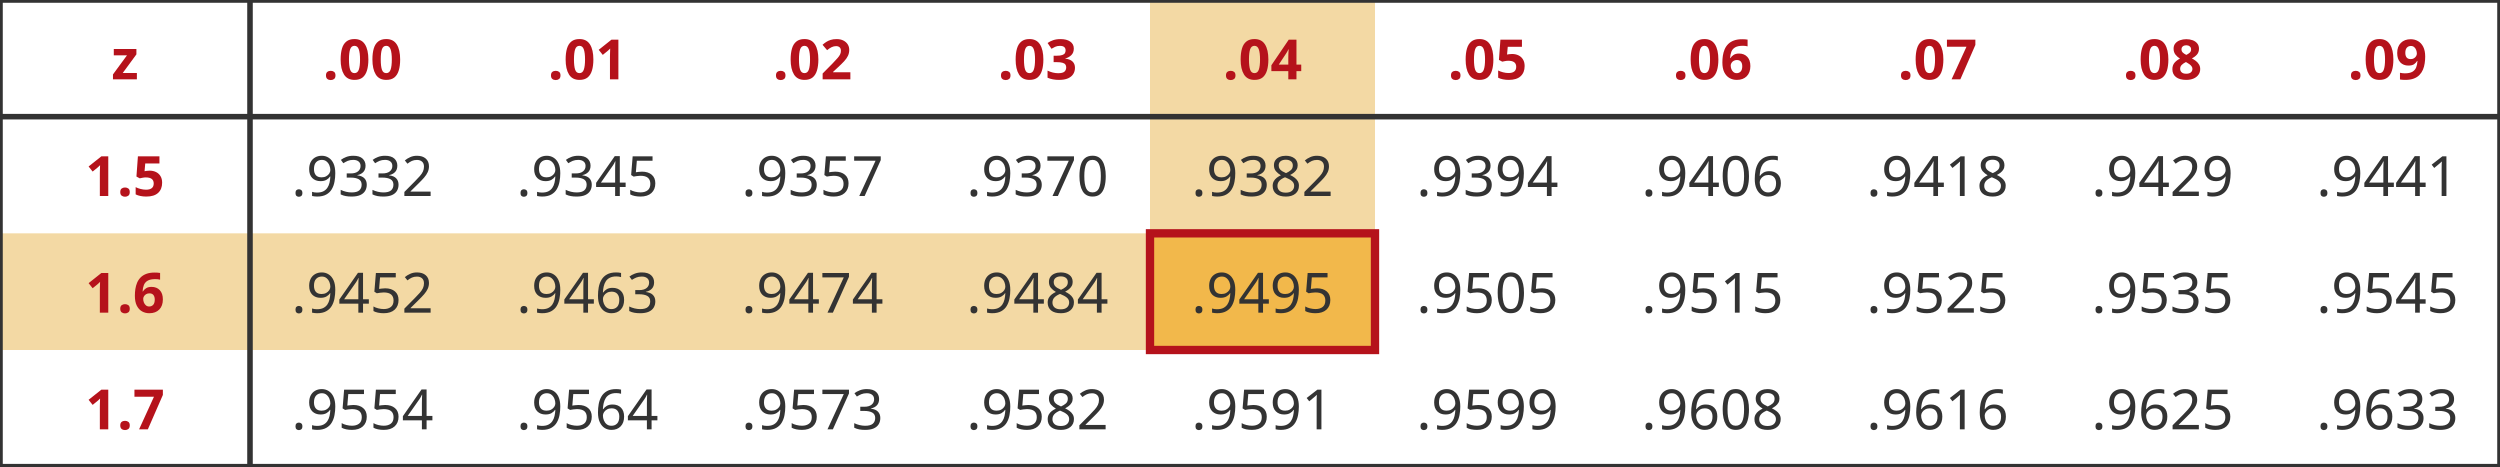
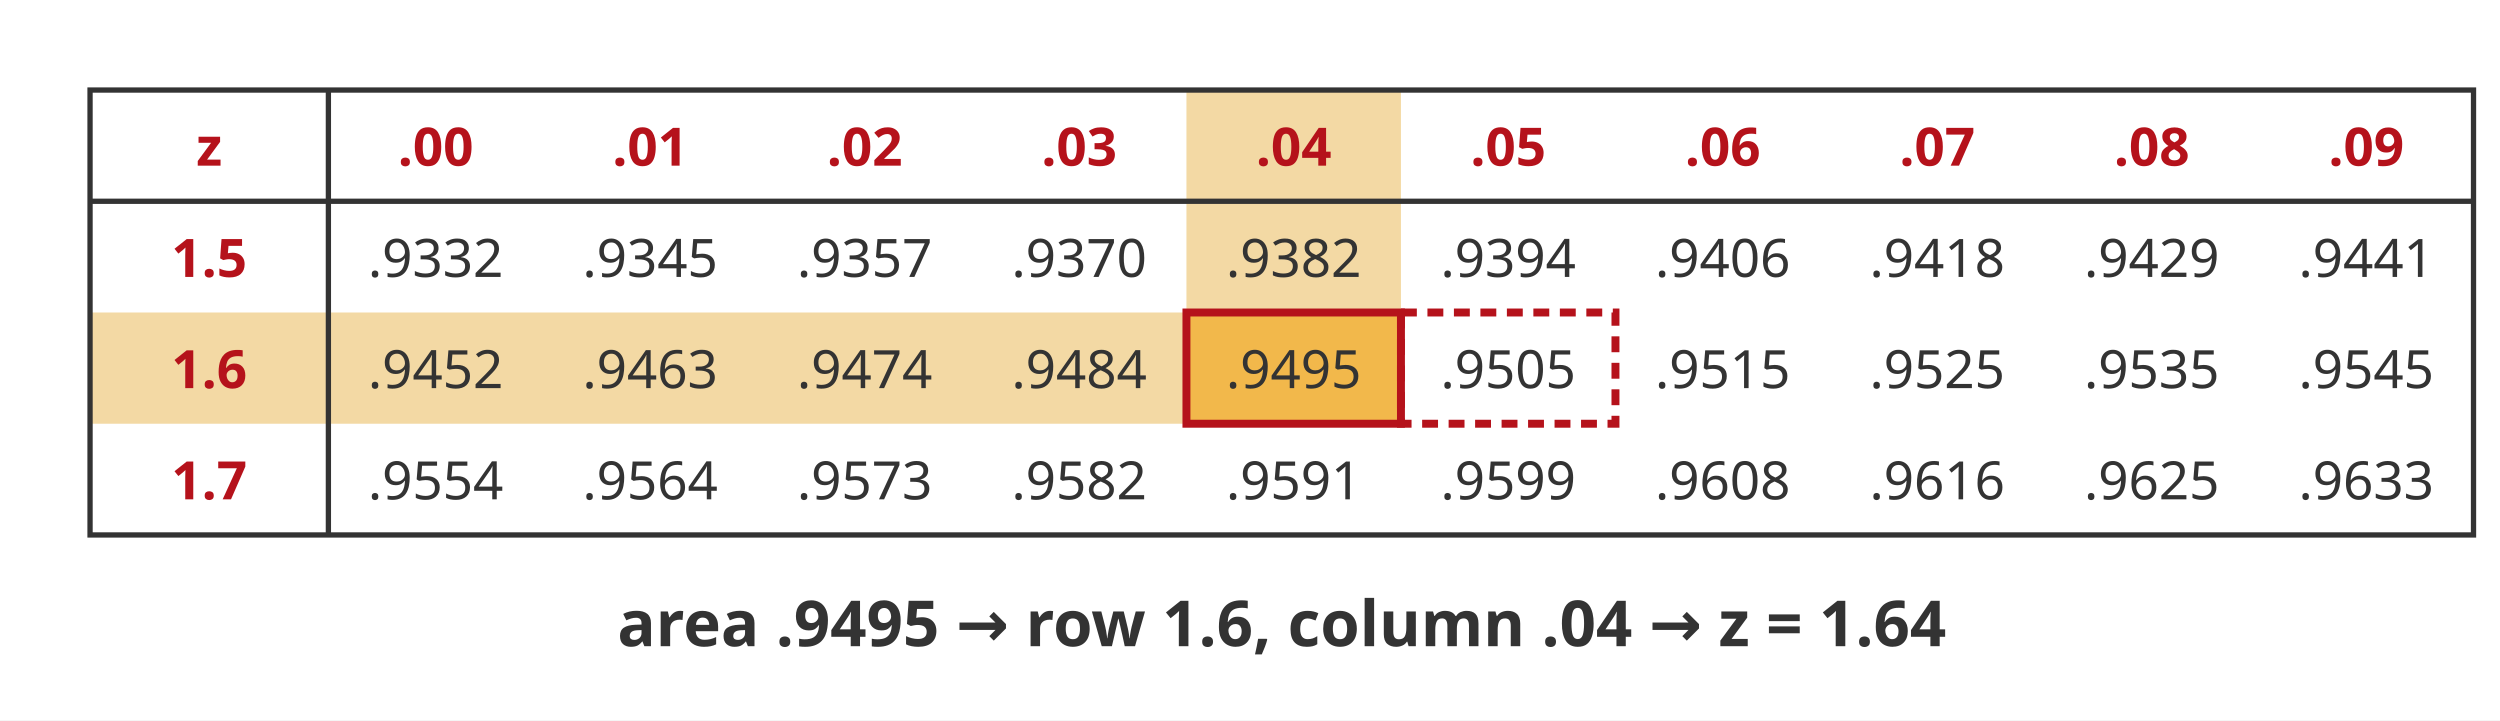
- <svg xmlns="http://www.w3.org/2000/svg" viewBox="0 0 900 168" width="900" height="168" font-family="sans-serif">
+ <svg xmlns="http://www.w3.org/2000/svg" viewBox="-34 -34 944 272" width="944" height="272" font-family="sans-serif">
+   <rect x="-34" y="-34" width="944" height="272" fill="white" />
  <rect width="900" height="168" fill="white" />
  <rect x="0" y="84" width="495.0" height="42" fill="#f3d9a4" />
  <rect x="414.0" y="0" width="81.0" height="126" fill="#f3d9a4" />
  <rect x="414.0" y="84" width="81.0" height="42" fill="#f2b84b" stroke="#b5121b" stroke-width="3" />
  <rect x="0" y="0" width="900" height="168" fill="none" stroke="#333" stroke-width="2" />
  <line x1="0" y1="42" x2="900" y2="42" stroke="#333" stroke-width="2" />
  <line x1="90" y1="0" x2="90" y2="168" stroke="#333" stroke-width="2" />
  <text x="45.0" y="28.56" font-size="20" font-weight="bold" text-anchor="middle" fill="#b5121b">z</text>
  <text x="130.5" y="28.56" font-size="20" font-weight="bold" text-anchor="middle" fill="#b5121b">.00</text>
  <text x="211.5" y="28.56" font-size="20" font-weight="bold" text-anchor="middle" fill="#b5121b">.01</text>
  <text x="292.5" y="28.56" font-size="20" font-weight="bold" text-anchor="middle" fill="#b5121b">.02</text>
  <text x="373.5" y="28.56" font-size="20" font-weight="bold" text-anchor="middle" fill="#b5121b">.03</text>
  <text x="454.5" y="28.56" font-size="20" font-weight="bold" text-anchor="middle" fill="#b5121b">.04</text>
  <text x="535.5" y="28.56" font-size="20" font-weight="bold" text-anchor="middle" fill="#b5121b">.05</text>
  <text x="616.5" y="28.56" font-size="20" font-weight="bold" text-anchor="middle" fill="#b5121b">.06</text>
  <text x="697.5" y="28.56" font-size="20" font-weight="bold" text-anchor="middle" fill="#b5121b">.07</text>
  <text x="778.5" y="28.56" font-size="20" font-weight="bold" text-anchor="middle" fill="#b5121b">.08</text>
  <text x="859.5" y="28.56" font-size="20" font-weight="bold" text-anchor="middle" fill="#b5121b">.09</text>
  <text x="45.0" y="70.56" font-size="20" font-weight="bold" text-anchor="middle" fill="#b5121b">1.5</text>
  <text x="130.5" y="70.56" font-size="20" text-anchor="middle" fill="#333">.9332</text>
  <text x="211.5" y="70.56" font-size="20" text-anchor="middle" fill="#333">.9345</text>
  <text x="292.5" y="70.56" font-size="20" text-anchor="middle" fill="#333">.9357</text>
  <text x="373.5" y="70.56" font-size="20" text-anchor="middle" fill="#333">.9370</text>
  <text x="454.5" y="70.56" font-size="20" text-anchor="middle" fill="#333">.9382</text>
  <text x="535.5" y="70.56" font-size="20" text-anchor="middle" fill="#333">.9394</text>
  <text x="616.5" y="70.56" font-size="20" text-anchor="middle" fill="#333">.9406</text>
  <text x="697.5" y="70.56" font-size="20" text-anchor="middle" fill="#333">.9418</text>
  <text x="778.5" y="70.56" font-size="20" text-anchor="middle" fill="#333">.9429</text>
  <text x="859.5" y="70.56" font-size="20" text-anchor="middle" fill="#333">.9441</text>
  <text x="45.0" y="112.56" font-size="20" font-weight="bold" text-anchor="middle" fill="#b5121b">1.6</text>
  <text x="130.5" y="112.56" font-size="20" text-anchor="middle" fill="#333">.9452</text>
  <text x="211.5" y="112.56" font-size="20" text-anchor="middle" fill="#333">.9463</text>
  <text x="292.5" y="112.56" font-size="20" text-anchor="middle" fill="#333">.9474</text>
  <text x="373.5" y="112.56" font-size="20" text-anchor="middle" fill="#333">.9484</text>
  <text x="454.5" y="112.56" font-size="20" text-anchor="middle" fill="#333">.9495</text>
  <text x="535.5" y="112.56" font-size="20" text-anchor="middle" fill="#333">.9505</text>
  <text x="616.5" y="112.56" font-size="20" text-anchor="middle" fill="#333">.9515</text>
  <text x="697.5" y="112.56" font-size="20" text-anchor="middle" fill="#333">.9525</text>
  <text x="778.5" y="112.56" font-size="20" text-anchor="middle" fill="#333">.9535</text>
  <text x="859.5" y="112.56" font-size="20" text-anchor="middle" fill="#333">.9545</text>
  <text x="45.0" y="154.56" font-size="20" font-weight="bold" text-anchor="middle" fill="#b5121b">1.7</text>
  <text x="130.5" y="154.56" font-size="20" text-anchor="middle" fill="#333">.9554</text>
  <text x="211.5" y="154.56" font-size="20" text-anchor="middle" fill="#333">.9564</text>
  <text x="292.5" y="154.56" font-size="20" text-anchor="middle" fill="#333">.9573</text>
  <text x="373.5" y="154.56" font-size="20" text-anchor="middle" fill="#333">.9582</text>
  <text x="454.5" y="154.56" font-size="20" text-anchor="middle" fill="#333">.9591</text>
  <text x="535.5" y="154.56" font-size="20" text-anchor="middle" fill="#333">.9599</text>
  <text x="616.5" y="154.56" font-size="20" text-anchor="middle" fill="#333">.9608</text>
  <text x="697.5" y="154.56" font-size="20" text-anchor="middle" fill="#333">.9616</text>
  <text x="778.5" y="154.56" font-size="20" text-anchor="middle" fill="#333">.9625</text>
  <text x="859.5" y="154.56" font-size="20" text-anchor="middle" fill="#333">.9633</text>
+   <rect x="495.0" y="84" width="81.0" height="42" fill="none" stroke="#b5121b" stroke-width="3" stroke-dasharray="6 4" />
+   <text x="450.0" y="210" font-size="24" font-weight="bold" text-anchor="middle" fill="#333">area .9495  →  row 1.6, column .04  →  z = 1.64</text>
</svg>
